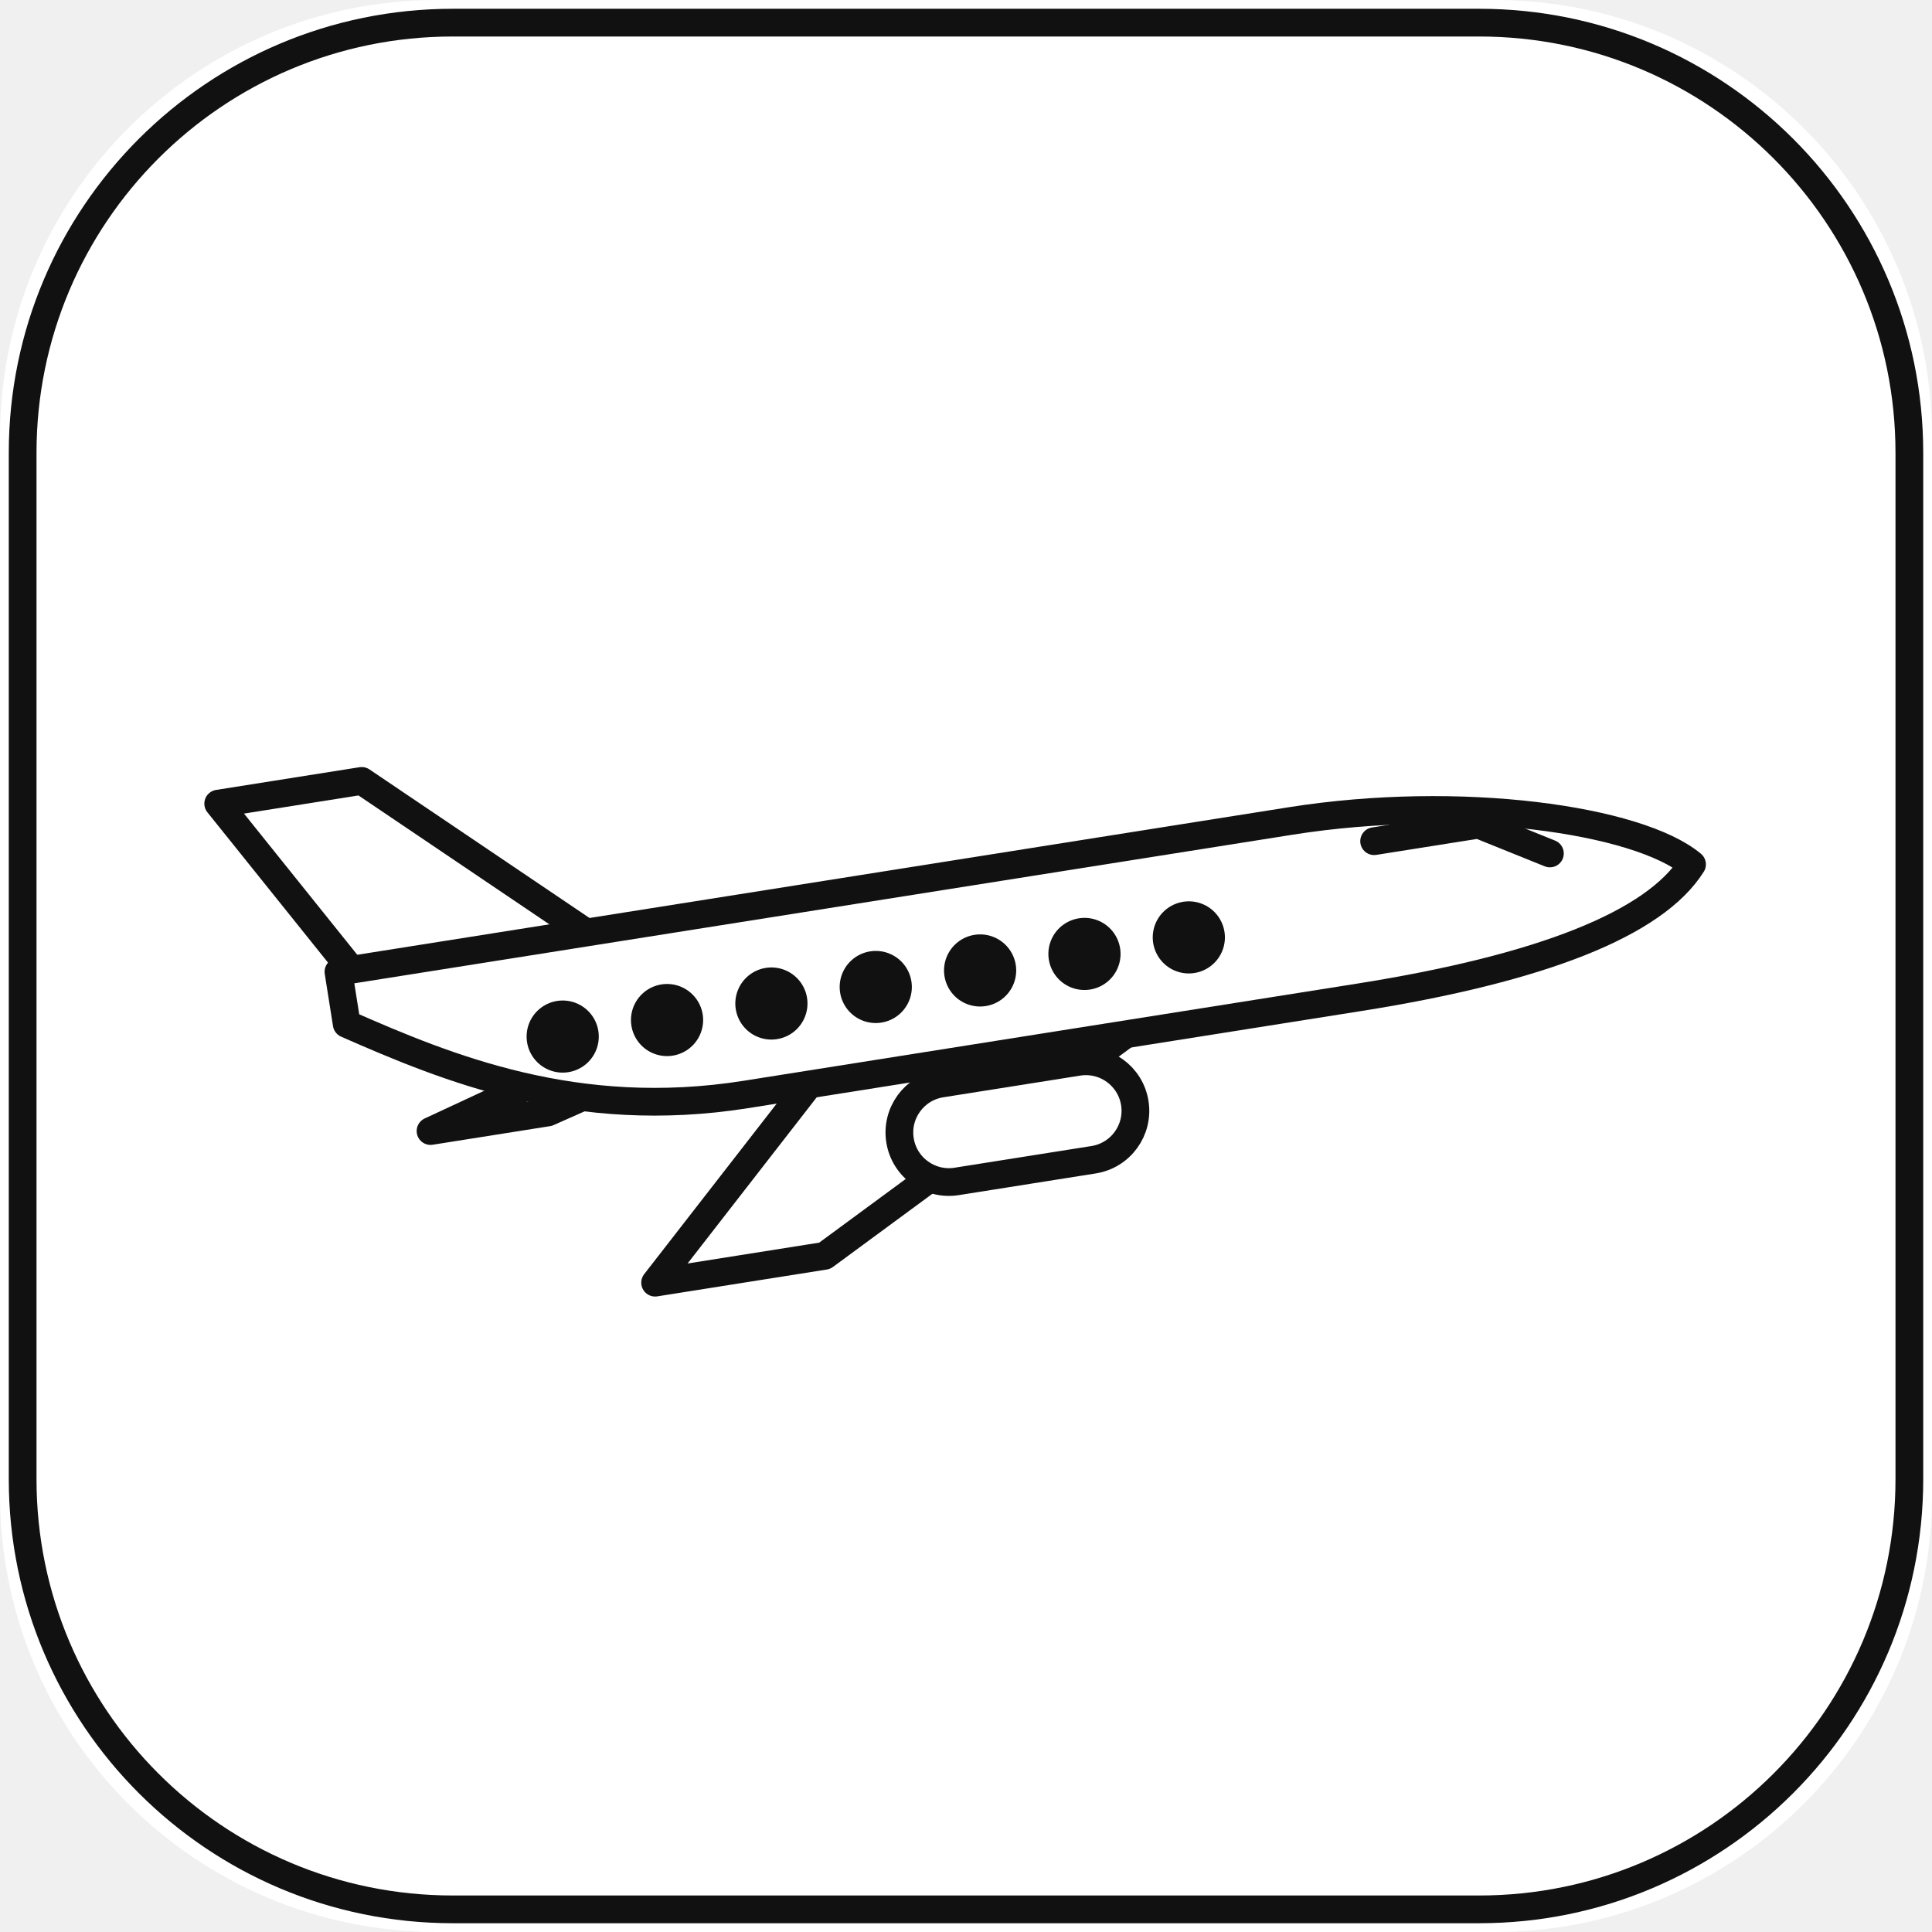
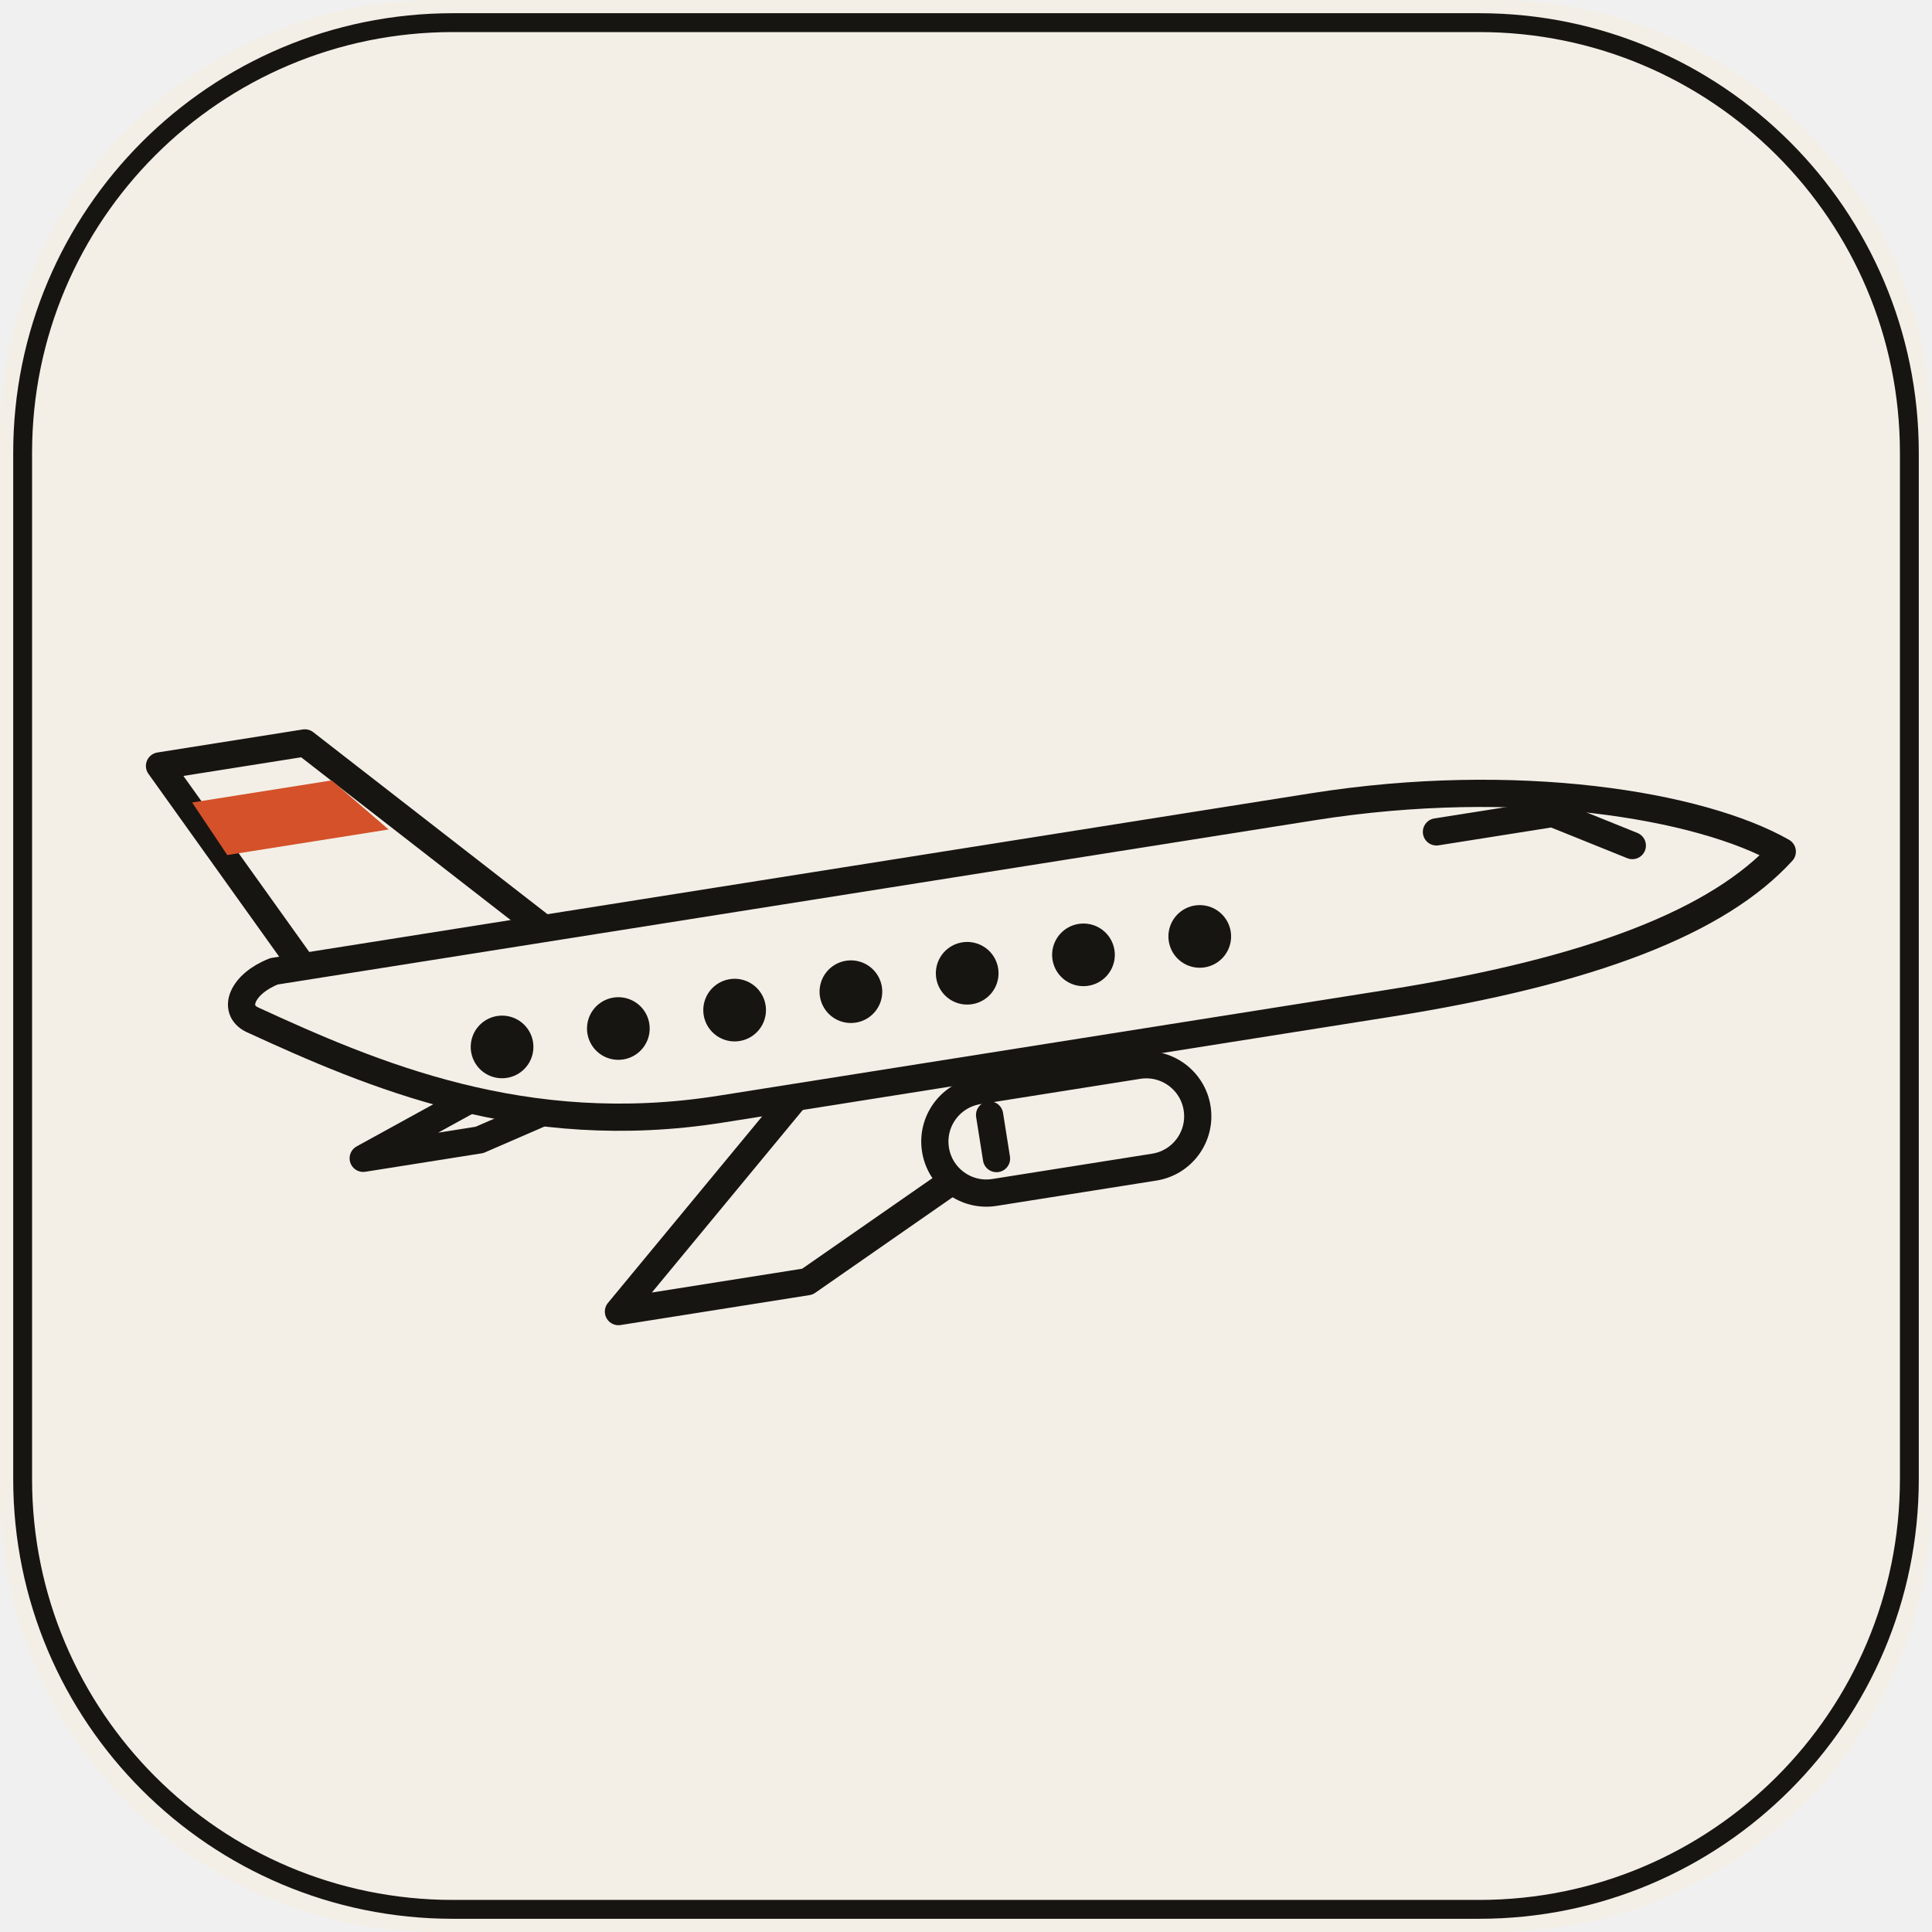
<svg xmlns="http://www.w3.org/2000/svg" width="1024" height="1024" viewBox="0 0 1024 1024">
-   <rect width="1024" height="1024" rx="232" fill="#FFFFFF" />
-   <rect x="12" y="12" width="1000" height="1000" rx="228" fill="none" stroke="#111111" stroke-width="14.7" />
-   <g transform="rotate(-9 512 512) translate(92 330) scale(3.5)" fill="none" stroke="#111111" stroke-width="4.2" stroke-linecap="round" stroke-linejoin="round">
-     <path d="M64 38 L34 10 L12 10 L28 38" fill="#FFFFFF" />
-     <path d="M64 56 L36 64 L54 64 L84 56" fill="#FFFFFF" />
-     <path d="M98 62 L66 92 L92 92 L150 62" fill="#FFFFFF" />
-     <path d="M26 38 L172 38 C198 38 224 46 231 54 C224 62 206 66 178 66 L84 66 C58 66 40 55 26 46 Z" fill="#FFFFFF" />
-     <rect x="106" y="69" width="36" height="15" rx="7.5" fill="#FFFFFF" />
-     <path d="M184 43 L200 43 L210 49" />
-     <path d="M58 53 h.01 M74 53 h.01 M90 53 h.01 M106 53 h.01 M122 53 h.01 M138 53 h.01 M154 53 h.01" stroke-width="10.92" />
+   <rect width="1024" height="1024" rx="232" fill="#F3EFE6" />
+   <rect x="12" y="12" width="1000" height="1000" rx="228" fill="none" stroke="#171512" stroke-width="10" />
+   <g transform="rotate(-9 512 512) translate(44 309.2) scale(3.9)" fill="none" stroke="#171512" stroke-width="3.7" stroke-linecap="round" stroke-linejoin="round">
+     <path d="M66 40 L36 8 L16 8 L32 40 Z" fill="#F3EFE6" />
+     <path d="M19.6 13.6 L38.8 13.6 L45.4 21.4 L23.2 21.4 Z" fill="#D4512A" stroke="none" data-a="1" />
+     <path d="M60 56 L35 65 L51 65 L82 57 Z" fill="#F3EFE6" />
+     <path d="M100 61 L66 91 L92 91 L154 61 Z" fill="#F3EFE6" />
+     <path d="M27 38 L170 38 C198 38 222 46 232 54 C222 62 204 66 176 66 L84 66 C57 66 38 54 23 44 C20.5 42.2 22.5 39 27 38 Z" fill="#F3EFE6" />
+     <rect x="112" y="69" width="36" height="14" rx="7" fill="#F3EFE6" />
+     <path d="M120 72.5 v6" />
+     <path d="M186 44 L202 44 L212 50" />
+     <path d="M56 53 h.01 M72 53 h.01 M88 53 h.01 M104 53 h.01 M120 53 h.01 M136 53 h.01 M152 53 h.01" stroke-width="8.51" />
  </g>
</svg>
